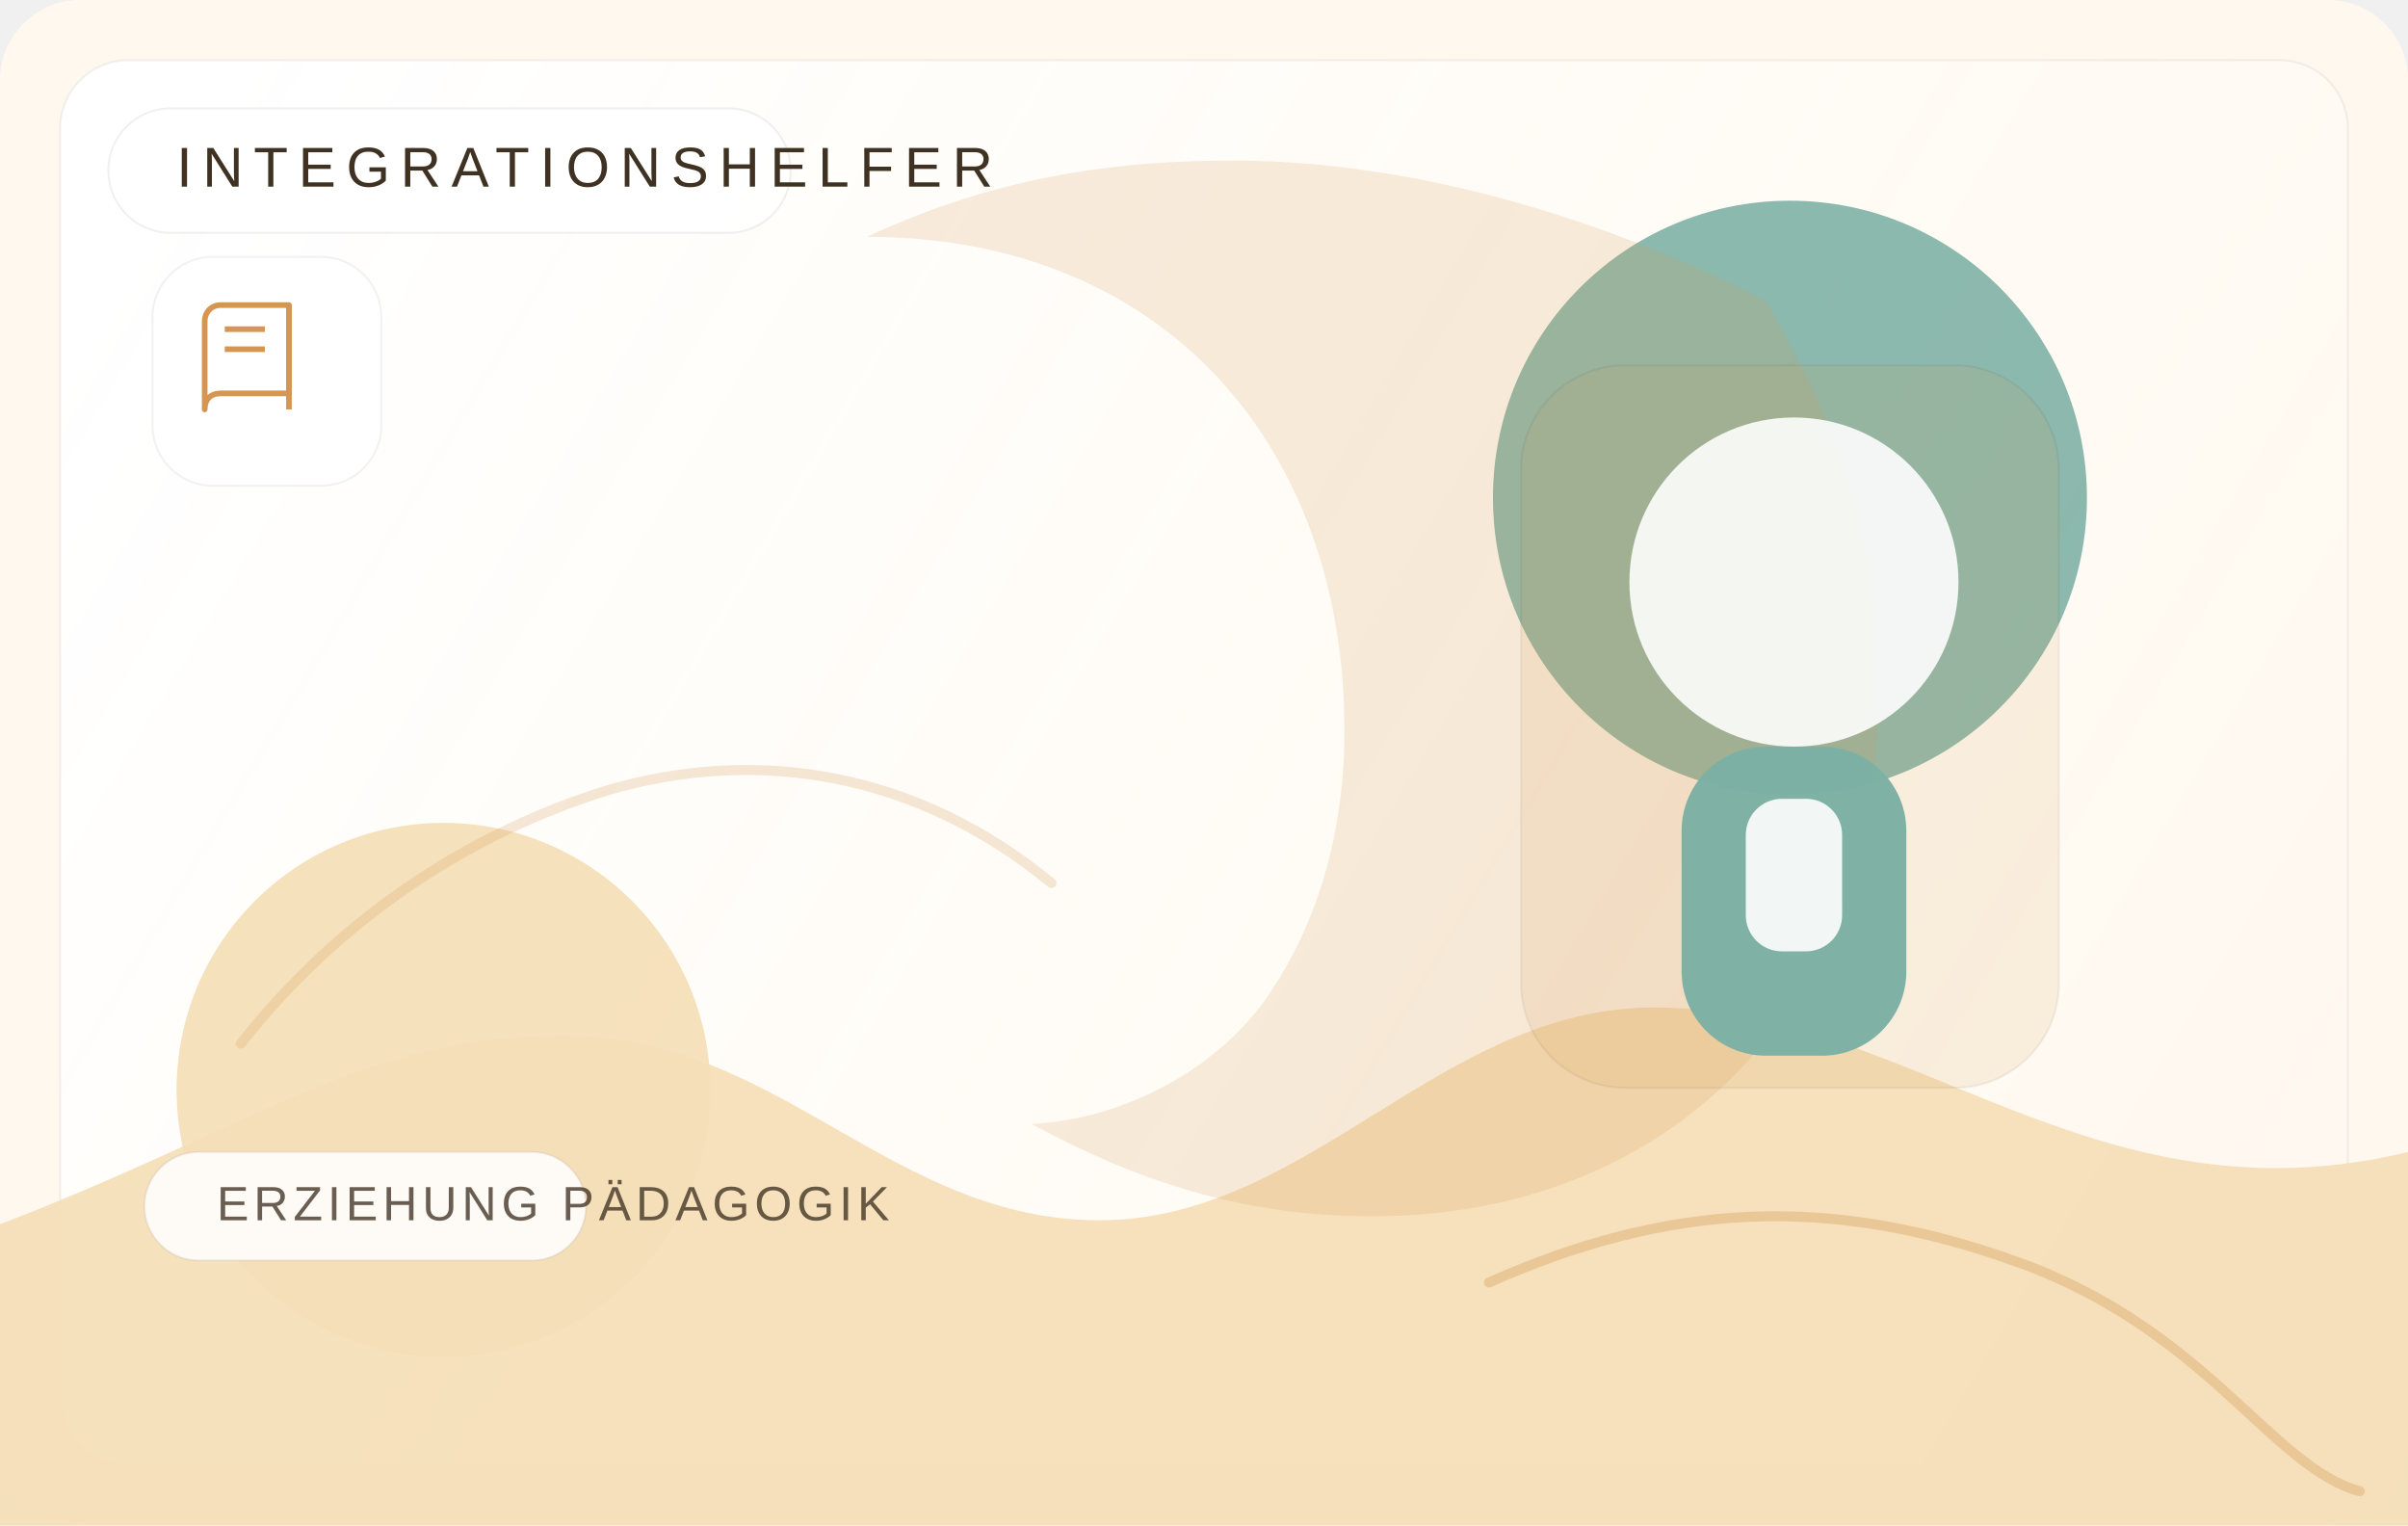
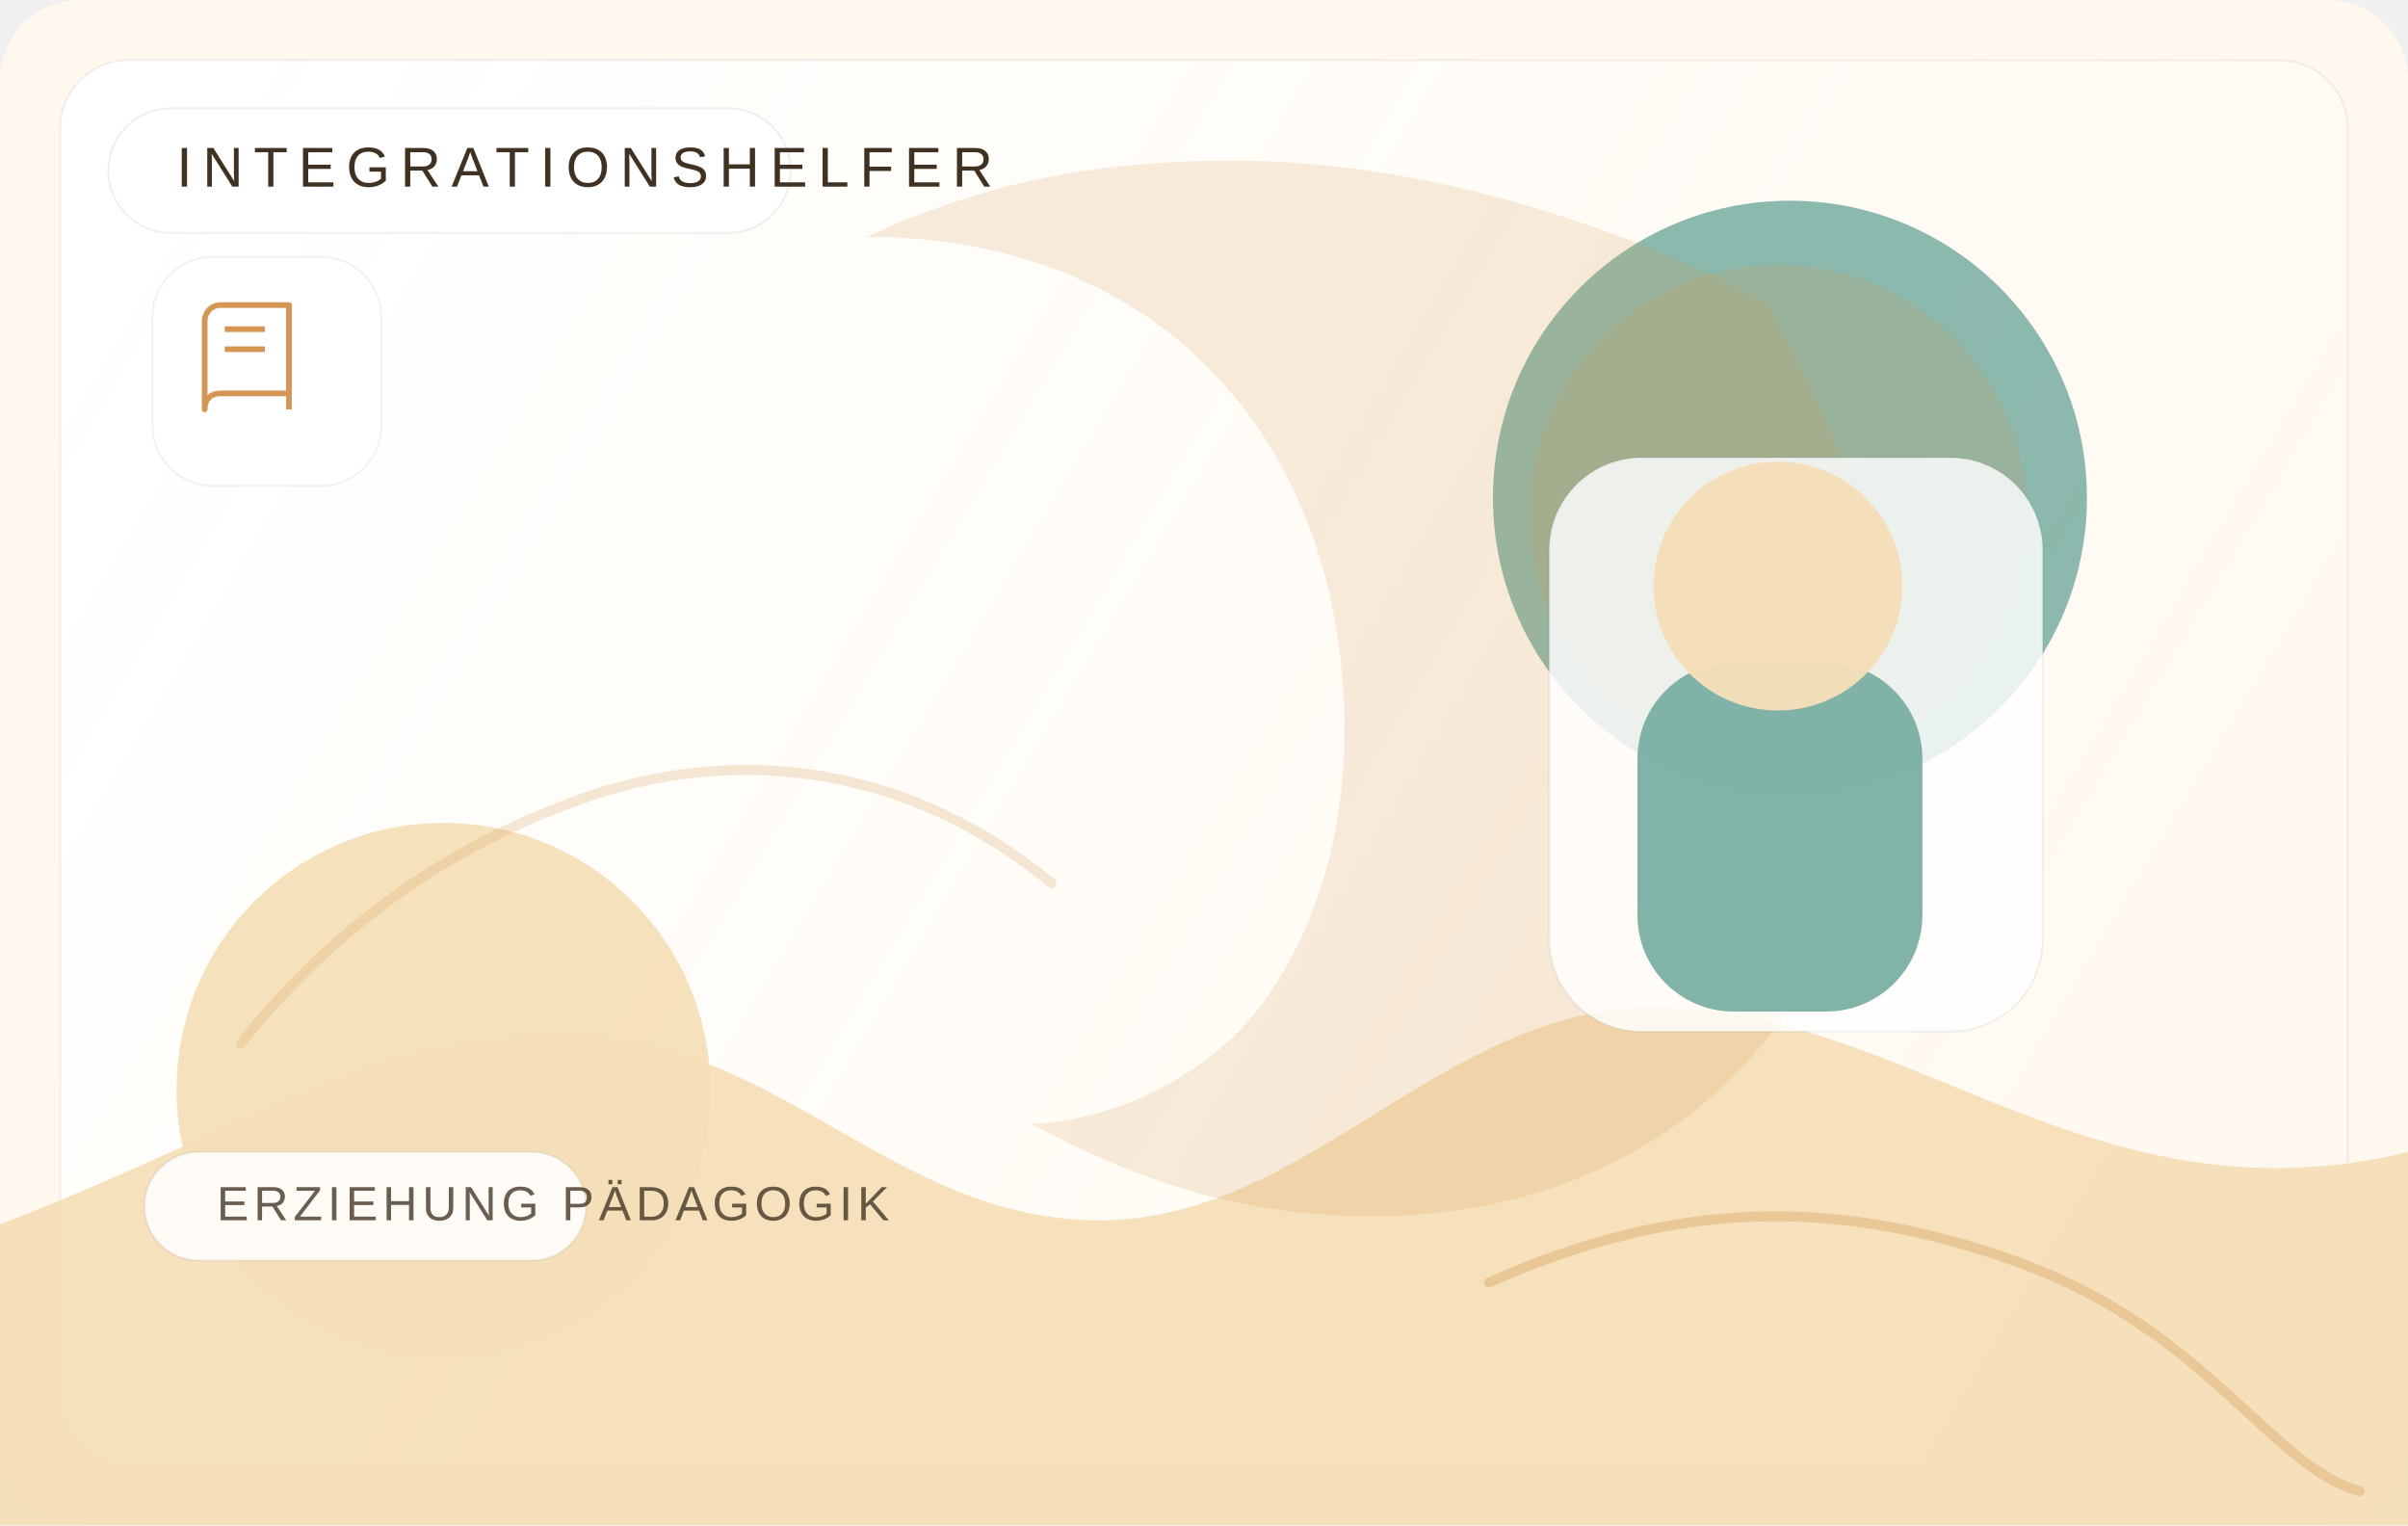
<svg xmlns="http://www.w3.org/2000/svg" width="1200" height="760" viewBox="0 0 1200 760" fill="none">
  <rect width="1200" height="760" rx="40" fill="#fff8ef" />
  <rect x="30" y="30" width="1140" height="700" rx="34" fill="url(#panelGradient)" stroke="rgba(32,40,52,0.06)" />
  <circle cx="892" cy="248" r="148" fill="#7db0a4" fill-opacity="0.88" />
  <circle cx="221" cy="543" r="133" fill="#f5dfb8" fill-opacity="0.92" />
  <path d="M0 610C130 560 180 516 282 516C388 516 444 608 548 608C652 608 718 502 824 502C952 502 1042 612 1200 574V760H0V610Z" fill="#f5dfb8" fill-opacity="0.92" />
  <path d="M880 150c42 72 56 128 56 196 0 156-104 260-252 260-66 0-118-18-170-46 44-2 92-26 118-64 26-38 38-84 38-132 0-142-90-246-238-246 56-26 112-38 182-38 110 0 212 42 266 70Z" fill="#d49652" fill-opacity="0.18" />
  <rect x="54" y="54" width="340" height="62" rx="31" fill="white" fill-opacity="0.88" stroke="rgba(32,40,52,0.07)" />
  <text x="88" y="93" font-size="28" font-family="Arial, sans-serif" fill="#3f3222" letter-spacing="5.2">INTEGRATIONSHELFER</text>
  <rect x="72" y="574" width="220" height="54" rx="27" fill="white" fill-opacity="0.88" stroke="rgba(32,40,52,0.07)" />
  <text x="108" y="608" font-size="24" font-family="Arial, sans-serif" fill="#3f3222" opacity="0.78" letter-spacing="2.4">ERZIEHUNG PÄDAGOGIK</text>
  <rect x="76" y="128" width="114" height="114" rx="30" fill="white" fill-opacity="0.92" stroke="rgba(32,40,52,0.06)" />
  <g transform="translate(88 140)" style="color:#d49652">
    <path d="M14 20c0-4 3-8 8-8h34v44H22c-5 0-8 3-8 8z" fill="none" stroke="currentColor" stroke-width="2.8" stroke-linejoin="round" />
    <path d="M56 12v52" stroke="currentColor" stroke-width="2.8" />
    <path d="M24 24h20m-20 10h20" stroke="currentColor" stroke-width="2.8" />
  </g>
-   <rect x="758" y="182" width="268" height="360" rx="52" fill="#d49652" fill-opacity="0.14" stroke="rgba(32,40,52,0.06)" />
-   <circle cx="894" cy="290" r="82" fill="white" fill-opacity="0.88" />
-   <rect x="838" y="372" width="112" height="154" rx="42" fill="#7db0a4" fill-opacity="0.98" />
-   <rect x="870" y="398" width="48" height="76" rx="18" fill="white" fill-opacity="0.9" />
+   <circle cx="886" cy="256" r="124" fill="#d49652" fill-opacity="0.18" />
+   <rect x="772" y="228" width="246" height="286" rx="46" fill="white" fill-opacity="0.82" stroke="rgba(32,40,52,0.06)" />
+   <rect x="816" y="330" width="142" height="174" rx="48" fill="#7db0a4" fill-opacity="0.96" />
+   <circle cx="886" cy="292" r="62" fill="#f5dfb8" fill-opacity="0.96" />
  <path d="M742 639c90-40 170-44 264-10 94 34 126 102 170 114" stroke="#d49652" stroke-opacity="0.34" stroke-width="5" stroke-linecap="round" />
  <path d="M120 520c52-66 118-106 182-126 74-22 154-10 222 46" stroke="#d49652" stroke-opacity="0.22" stroke-width="5" stroke-linecap="round" />
  <defs>
    <linearGradient id="panelGradient" x1="88" y1="78" x2="1130" y2="700" gradientUnits="userSpaceOnUse">
      <stop stop-color="white" stop-opacity="0.98" />
      <stop offset="1" stop-color="#fff8ef" stop-opacity="0.92" />
    </linearGradient>
  </defs>
</svg>
